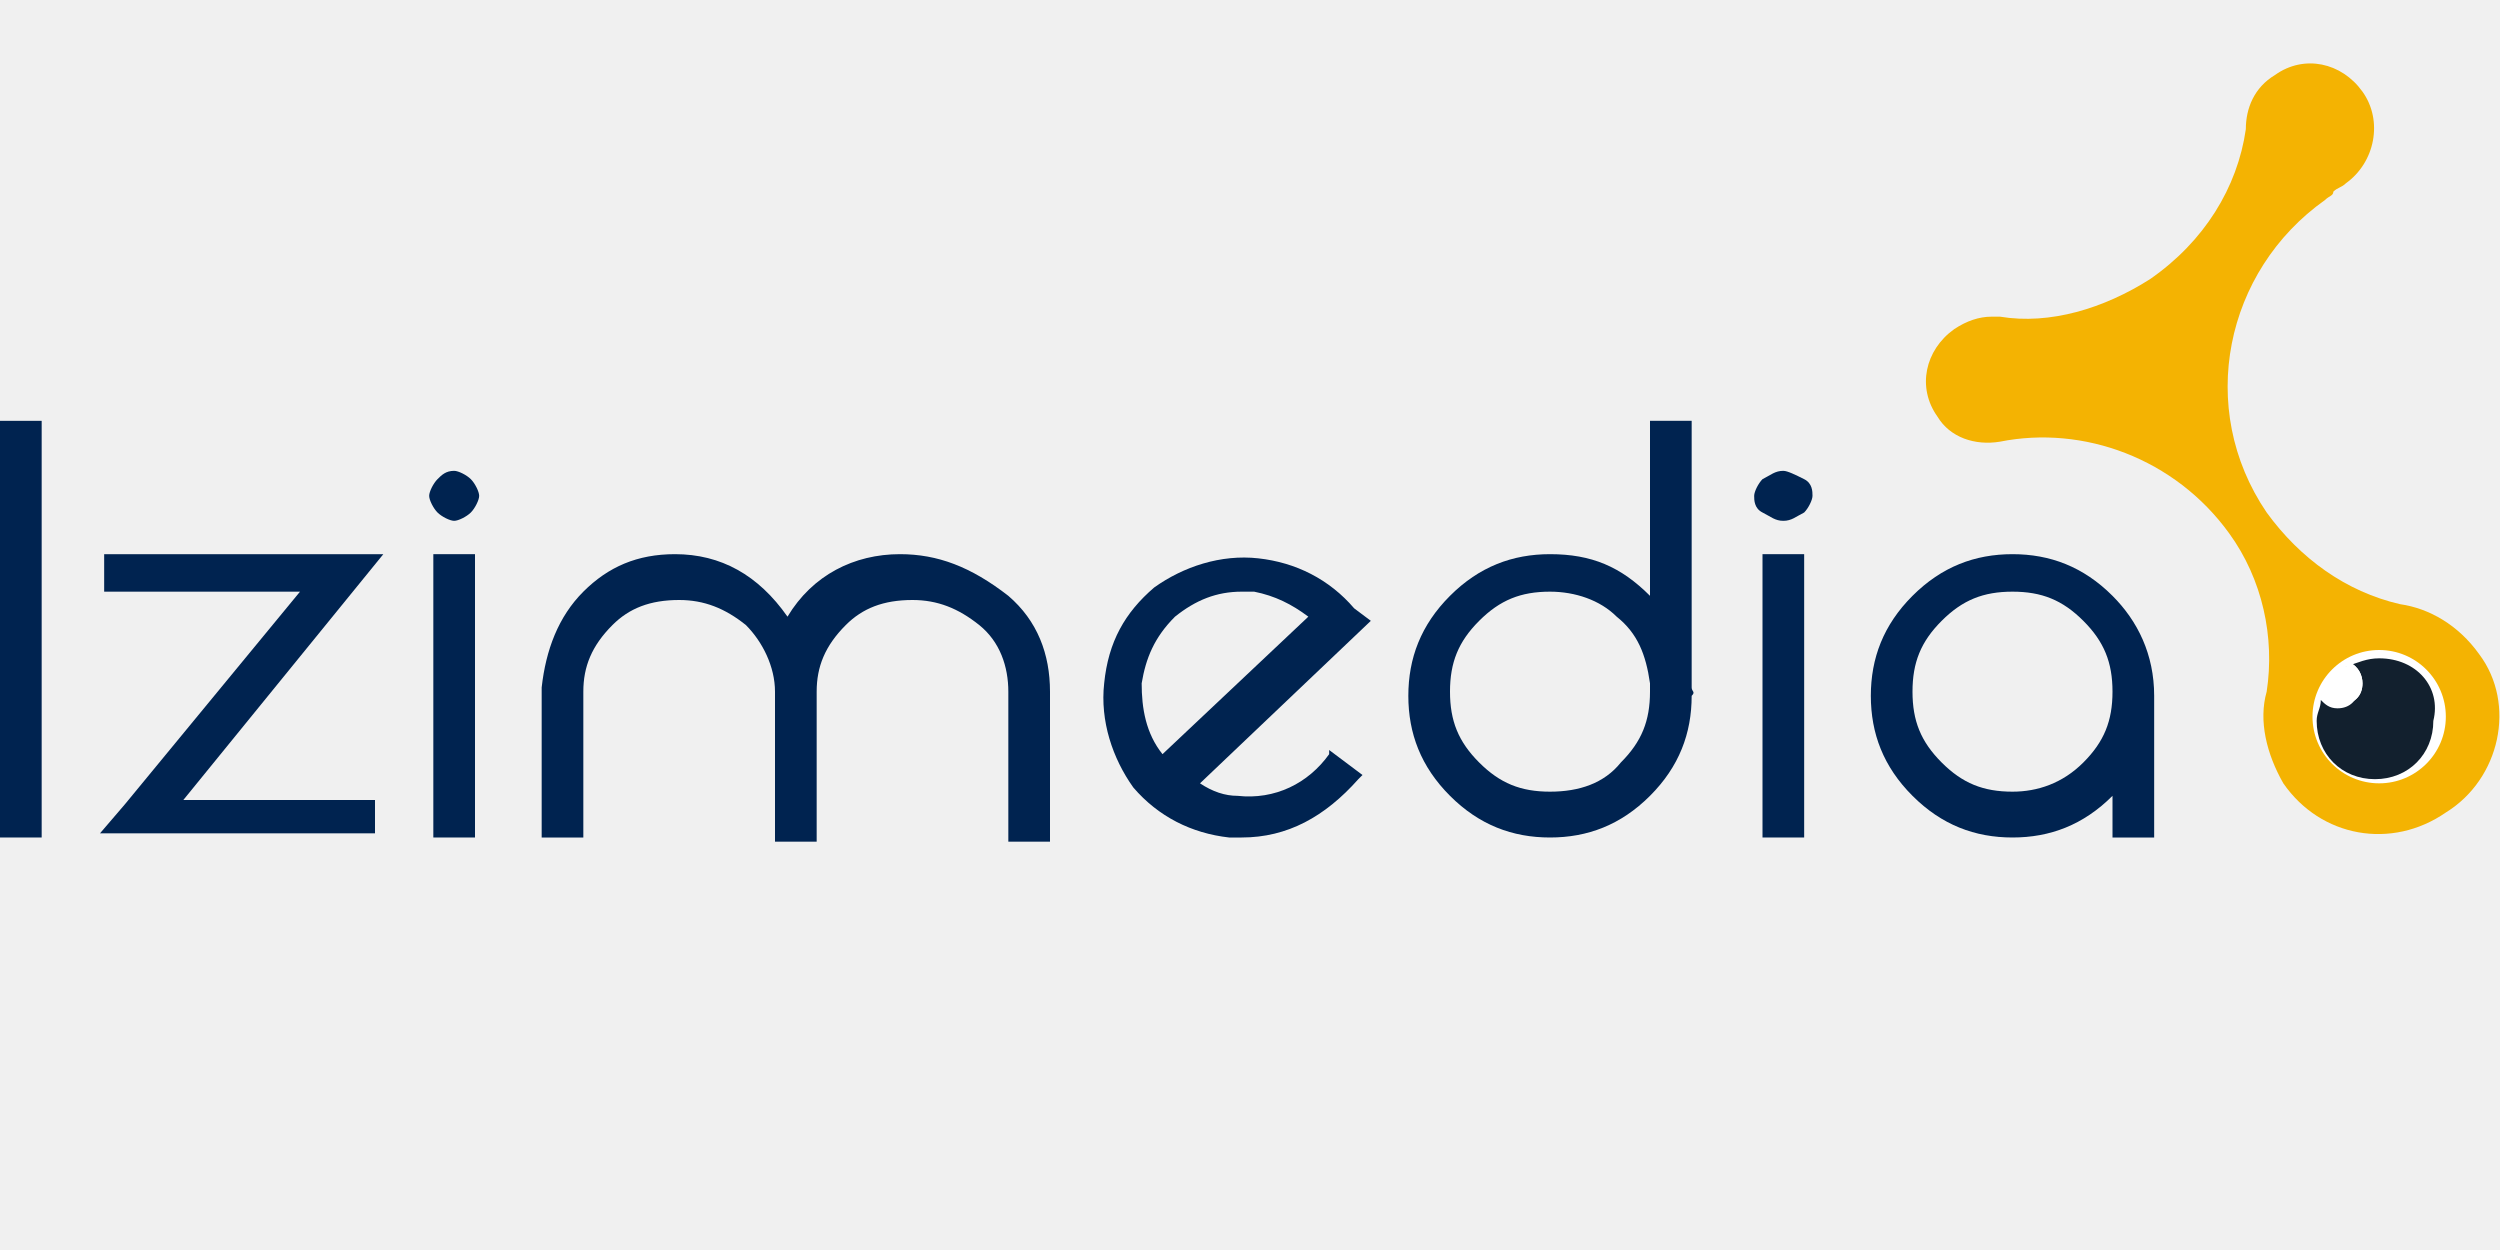
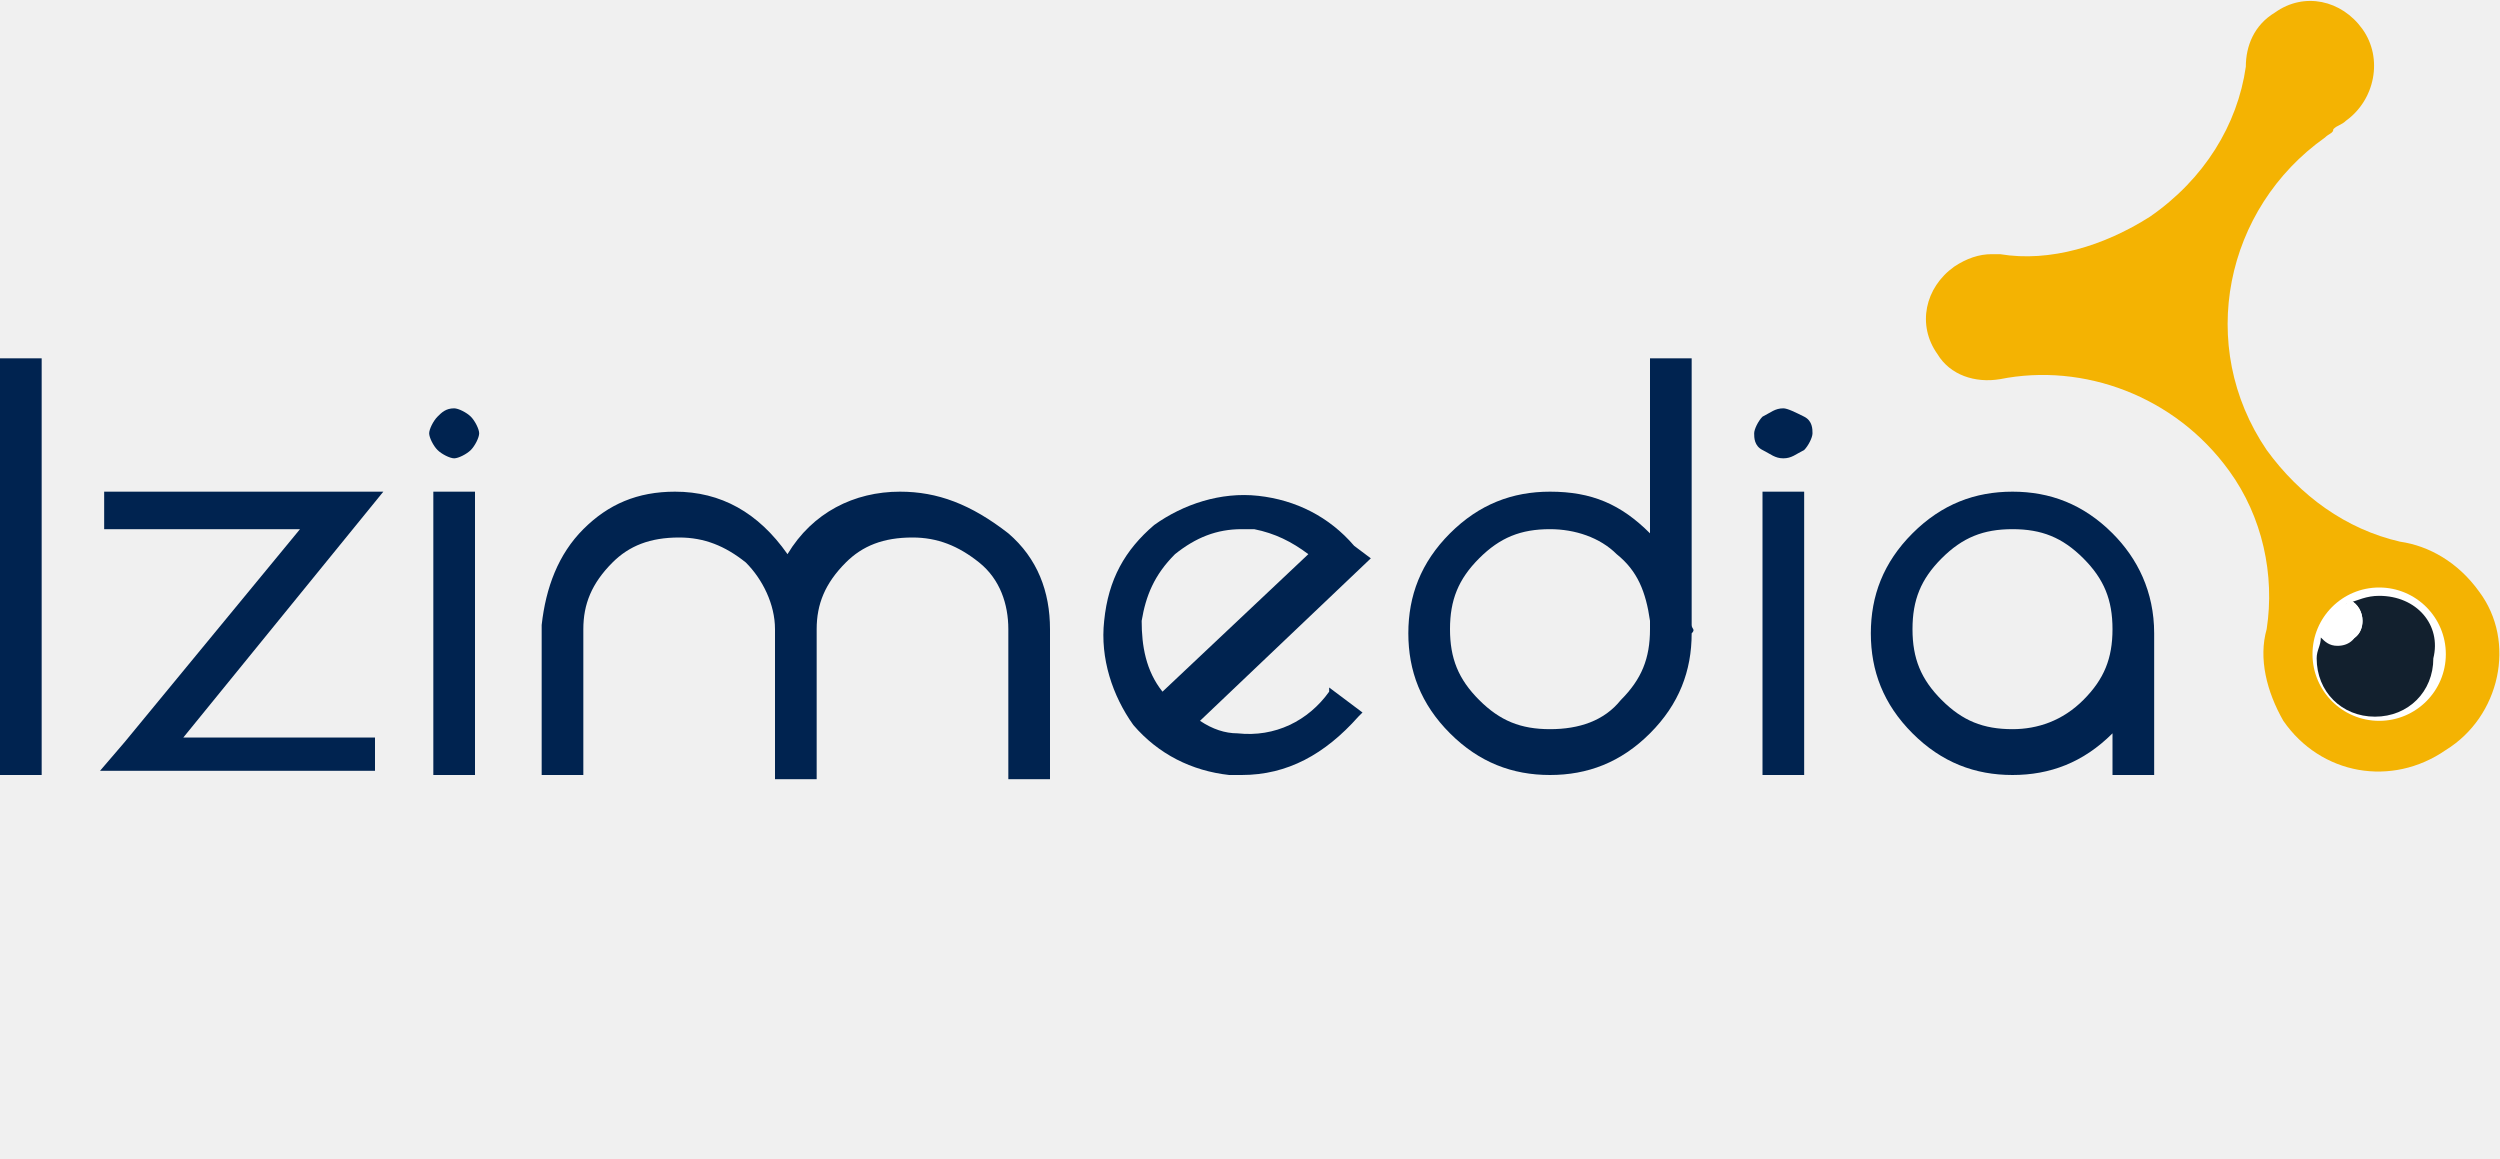
- <svg xmlns="http://www.w3.org/2000/svg" class="logo" width="114" height="57" version="1.1" id="Capa_1" x="0px" y="0px" viewBox="0 0 60 28.4" style="enable-background:new 0 0 60 28.4;" xml:space="preserve">
+ <svg xmlns="http://www.w3.org/2000/svg" version="1.1" id="Capa_1" x="0px" y="0px" viewBox="0 0 60 27.8" style="enable-background:new 0 0 60 27.8;" xml:space="preserve">
  <style type="text/css">
	.st0{fill:#F4B302;}
	.st1{fill:#FFFFFF;}
	.st2{fill:#12202E;}
	.st3{fill:#002350;}
</style>
  <g>
    <g>
      <g>
        <g>
-           <path class="st0" d="M59.5,14.9c-0.5-0.7-1.2-1.1-1.9-1.2c0,0,0,0,0,0c-1.3-0.3-2.4-1.1-3.2-2.2c-1.7-2.5-1-5.8,1.4-7.5      c0.1-0.1,0.2-0.1,0.2-0.2c0.1-0.1,0.2-0.1,0.3-0.2c0.7-0.5,0.9-1.5,0.4-2.2S55.3,0.5,54.6,1c-0.5,0.3-0.7,0.8-0.7,1.3l0,0      c-0.2,1.4-1,2.7-2.3,3.6c-1.1,0.7-2.4,1.1-3.6,0.9c0,0-0.1,0-0.2,0h0l0,0c-0.3,0-0.6,0.1-0.9,0.3c-0.7,0.5-0.9,1.4-0.4,2.1      c0.3,0.5,0.9,0.7,1.5,0.6l0,0c0,0,0,0,0,0s0,0,0,0c2-0.4,4.2,0.4,5.5,2.2c0.8,1.1,1.1,2.5,0.9,3.8c-0.2,0.7,0,1.5,0.4,2.2      c0.9,1.3,2.6,1.6,3.9,0.7C60,17.9,60.4,16.1,59.5,14.9z" />
-           <circle class="st1" cx="57.1" cy="16.4" r="1.6" />
-           <path class="st2" d="M57.1,15c-0.3,0-0.5,0.1-0.8,0.2c0.2,0.1,0.3,0.2,0.3,0.5c0,0.3-0.2,0.5-0.5,0.5c-0.2,0-0.3-0.1-0.4-0.2      c0,0.2-0.1,0.3-0.1,0.5c0,0.8,0.6,1.4,1.4,1.4c0.8,0,1.4-0.6,1.4-1.4C58.6,15.7,58,15,57.1,15z" />
-           <path class="st1" d="M55.8,15.9c0.1,0.1,0.2,0.2,0.4,0.2c0.3,0,0.5-0.2,0.5-0.5c0-0.2-0.1-0.4-0.3-0.5      C56.1,15.4,55.9,15.7,55.8,15.9z" />
+           <path class="st0" d="M59.5,14.2c-0.5-0.7-1.2-1.1-1.9-1.2l0,0c-1.3-0.3-2.4-1.1-3.2-2.2c-1.7-2.5-1-5.8,1.4-7.5      C55.9,3.2,56,3.2,56,3.1C56.1,3,56.2,3,56.3,2.9c0.7-0.5,0.9-1.5,0.4-2.2s-1.4-0.9-2.1-0.4c-0.5,0.3-0.7,0.8-0.7,1.3l0,0      c-0.2,1.4-1,2.7-2.3,3.6c-1.1,0.7-2.4,1.1-3.6,0.9c0,0-0.1,0-0.2,0l0,0l0,0c-0.3,0-0.6,0.1-0.9,0.3c-0.7,0.5-0.9,1.4-0.4,2.1      C46.8,9,47.4,9.2,48,9.1l0,0l0,0l0,0c2-0.4,4.2,0.4,5.5,2.2c0.8,1.1,1.1,2.5,0.9,3.8c-0.2,0.7,0,1.5,0.4,2.2      c0.9,1.3,2.6,1.6,3.9,0.7C60,17.2,60.4,15.4,59.5,14.2z" />
+           <circle class="st1" cx="57.1" cy="15.7" r="1.6" />
+           <path class="st2" d="M57.1,14.3c-0.3,0-0.5,0.1-0.8,0.2c0.2,0.1,0.3,0.2,0.3,0.5s-0.2,0.5-0.5,0.5c-0.2,0-0.3-0.1-0.4-0.2      c0,0.2-0.1,0.3-0.1,0.5c0,0.8,0.6,1.4,1.4,1.4c0.8,0,1.4-0.6,1.4-1.4C58.6,15,58,14.3,57.1,14.3z" />
+           <path class="st1" d="M55.8,15.2c0.1,0.1,0.2,0.2,0.4,0.2c0.3,0,0.5-0.2,0.5-0.5c0-0.2-0.1-0.4-0.3-0.5      C56.1,14.7,55.9,15,55.8,15.2z" />
        </g>
-         <path class="st1" d="M55.8,15.9c0.1,0.1,0.2,0.2,0.4,0.2c0.3,0,0.5-0.2,0.5-0.5c0-0.2-0.1-0.4-0.3-0.5     C56.1,15.4,55.9,15.7,55.8,15.9z" />
+         <path class="st1" d="M55.8,15.2c0.1,0.1,0.2,0.2,0.4,0.2c0.3,0,0.5-0.2,0.5-0.5c0-0.2-0.1-0.4-0.3-0.5     C56.1,14.7,55.9,15,55.8,15.2z" />
      </g>
    </g>
-     <rect y="9.3" class="st3" width="1" height="10" />
-     <polygon class="st3" points="2.5,12.5 2.5,13.4 7.2,13.4 3,18.5 2.4,19.2 9,19.2 9,18.4 4.4,18.4 9.2,12.5  " />
-     <path class="st3" d="M10.9,10.5c-0.2,0-0.3,0.1-0.4,0.2c-0.1,0.1-0.2,0.3-0.2,0.4s0.1,0.3,0.2,0.4s0.3,0.2,0.4,0.2s0.3-0.1,0.4-0.2   s0.2-0.3,0.2-0.4s-0.1-0.3-0.2-0.4C11.2,10.6,11,10.5,10.9,10.5z" />
-     <rect x="10.4" y="12.5" class="st3" width="1" height="6.8" />
-     <path class="st3" d="M21.6,12.5c-1.1,0-2.1,0.5-2.7,1.5c-0.7-1-1.6-1.5-2.7-1.5c-0.9,0-1.6,0.3-2.2,0.9c-0.6,0.6-0.9,1.4-1,2.3v3.6   h1v-3.5c0-0.6,0.2-1.1,0.7-1.6c0.4-0.4,0.9-0.6,1.6-0.6c0.6,0,1.1,0.2,1.6,0.6c0.4,0.4,0.7,1,0.7,1.6v3.6h1v-3.6   c0-0.6,0.2-1.1,0.7-1.6c0.4-0.4,0.9-0.6,1.6-0.6c0.6,0,1.1,0.2,1.6,0.6s0.7,1,0.7,1.6v3.6h1v-3.6c0-0.9-0.3-1.7-1-2.3   C23.3,12.8,22.5,12.5,21.6,12.5z" />
-     <path class="st3" d="M32.5,13.8c-0.6-0.7-1.4-1.1-2.3-1.2c-0.9-0.1-1.8,0.2-2.5,0.7c-0.7,0.6-1.1,1.3-1.2,2.3   c-0.1,0.9,0.2,1.8,0.7,2.5c0.6,0.7,1.4,1.1,2.3,1.2c0.1,0,0.2,0,0.3,0c1.1,0,2-0.5,2.8-1.4l0.1-0.1l-0.8-0.6l0,0.1   c-0.5,0.7-1.3,1.1-2.2,1c-0.3,0-0.6-0.1-0.9-0.3l4.1-3.9L32.5,13.8z M31.4,14l-3.5,3.3c-0.4-0.5-0.5-1.1-0.5-1.7   c0.1-0.6,0.3-1.1,0.8-1.6c0.5-0.4,1-0.6,1.6-0.6c0.1,0,0.2,0,0.3,0C30.6,13.5,31,13.7,31.4,14z" />
-     <path class="st3" d="M40.6,15.7L40.6,15.7V9.3h-1v4.2c-0.7-0.7-1.4-1-2.4-1c-0.9,0-1.7,0.3-2.4,1s-1,1.5-1,2.4s0.3,1.7,1,2.4   s1.5,1,2.4,1s1.7-0.3,2.4-1s1-1.5,1-2.4C40.7,15.8,40.6,15.8,40.6,15.7L40.6,15.7z M37.2,18.2c-0.7,0-1.2-0.2-1.7-0.7   c-0.5-0.5-0.7-1-0.7-1.7s0.2-1.2,0.7-1.7c0.5-0.5,1-0.7,1.7-0.7c0.6,0,1.2,0.2,1.6,0.6c0.5,0.4,0.7,0.9,0.8,1.6v0.1v0.1   c0,0.7-0.2,1.2-0.7,1.7C38.5,18,37.9,18.2,37.2,18.2z" />
-     <rect x="42.3" y="12.5" class="st3" width="1" height="6.8" />
-     <path class="st3" d="M42.8,10.5c-0.2,0-0.3,0.1-0.5,0.2c-0.1,0.1-0.2,0.3-0.2,0.4s0,0.3,0.2,0.4s0.3,0.2,0.5,0.2s0.3-0.1,0.5-0.2   c0.1-0.1,0.2-0.3,0.2-0.4s0-0.3-0.2-0.4C43.1,10.6,42.9,10.5,42.8,10.5z" />
-     <path class="st3" d="M50.7,13.5c-0.7-0.7-1.5-1-2.4-1s-1.7,0.3-2.4,1s-1,1.5-1,2.4s0.3,1.7,1,2.4s1.5,1,2.4,1c0.9,0,1.7-0.3,2.4-1   v1h1v-3.2c0-0.1,0-0.2,0-0.2C51.7,14.9,51.3,14.1,50.7,13.5z M48.3,18.2c-0.7,0-1.2-0.2-1.7-0.7c-0.5-0.5-0.7-1-0.7-1.7   s0.2-1.2,0.7-1.7c0.5-0.5,1-0.7,1.7-0.7s1.2,0.2,1.7,0.7s0.7,1,0.7,1.7c0,0.7-0.2,1.2-0.7,1.7C49.5,18,48.9,18.2,48.3,18.2z" />
+     <rect y="8.6" class="st3" width="1" height="10" />
+     <polygon class="st3" points="2.5,11.8 2.5,12.7 7.2,12.7 3,17.8 2.4,18.5 9,18.5 9,17.7 4.4,17.7 9.2,11.8  " />
+     <path class="st3" d="M10.9,9.8c-0.2,0-0.3,0.1-0.4,0.2c-0.1,0.1-0.2,0.3-0.2,0.4s0.1,0.3,0.2,0.4s0.3,0.2,0.4,0.2s0.3-0.1,0.4-0.2   s0.2-0.3,0.2-0.4s-0.1-0.3-0.2-0.4S11,9.8,10.9,9.8z" />
+     <rect x="10.4" y="11.8" class="st3" width="1" height="6.8" />
+     <path class="st3" d="M21.6,11.8c-1.1,0-2.1,0.5-2.7,1.5c-0.7-1-1.6-1.5-2.7-1.5c-0.9,0-1.6,0.3-2.2,0.9c-0.6,0.6-0.9,1.4-1,2.3v3.6   h1v-3.5c0-0.6,0.2-1.1,0.7-1.6c0.4-0.4,0.9-0.6,1.6-0.6c0.6,0,1.1,0.2,1.6,0.6c0.4,0.4,0.7,1,0.7,1.6v3.6h1v-3.6   c0-0.6,0.2-1.1,0.7-1.6c0.4-0.4,0.9-0.6,1.6-0.6c0.6,0,1.1,0.2,1.6,0.6s0.7,1,0.7,1.6v3.6h1v-3.6c0-0.9-0.3-1.7-1-2.3   C23.3,12.1,22.5,11.8,21.6,11.8z" />
+     <path class="st3" d="M32.5,13.1c-0.6-0.7-1.4-1.1-2.3-1.2c-0.9-0.1-1.8,0.2-2.5,0.7c-0.7,0.6-1.1,1.3-1.2,2.3   c-0.1,0.9,0.2,1.8,0.7,2.5c0.6,0.7,1.4,1.1,2.3,1.2c0.1,0,0.2,0,0.3,0c1.1,0,2-0.5,2.8-1.4l0.1-0.1l-0.8-0.6v0.1   c-0.5,0.7-1.3,1.1-2.2,1c-0.3,0-0.6-0.1-0.9-0.3l4.1-3.9L32.5,13.1z M31.4,13.3l-3.5,3.3c-0.4-0.5-0.5-1.1-0.5-1.7   c0.1-0.6,0.3-1.1,0.8-1.6c0.5-0.4,1-0.6,1.6-0.6c0.1,0,0.2,0,0.3,0C30.6,12.8,31,13,31.4,13.3z" />
+     <path class="st3" d="M40.6,15L40.6,15V8.6h-1v4.2c-0.7-0.7-1.4-1-2.4-1c-0.9,0-1.7,0.3-2.4,1s-1,1.5-1,2.4s0.3,1.7,1,2.4   s1.5,1,2.4,1s1.7-0.3,2.4-1s1-1.5,1-2.4C40.7,15.1,40.6,15.1,40.6,15L40.6,15z M37.2,17.5c-0.7,0-1.2-0.2-1.7-0.7s-0.7-1-0.7-1.7   s0.2-1.2,0.7-1.7s1-0.7,1.7-0.7c0.6,0,1.2,0.2,1.6,0.6c0.5,0.4,0.7,0.9,0.8,1.6V15v0.1c0,0.7-0.2,1.2-0.7,1.7   C38.5,17.3,37.9,17.5,37.2,17.5z" />
+     <rect x="42.3" y="11.8" class="st3" width="1" height="6.8" />
+     <path class="st3" d="M42.8,9.8c-0.2,0-0.3,0.1-0.5,0.2c-0.1,0.1-0.2,0.3-0.2,0.4s0,0.3,0.2,0.4s0.3,0.2,0.5,0.2s0.3-0.1,0.5-0.2   c0.1-0.1,0.2-0.3,0.2-0.4s0-0.3-0.2-0.4S42.9,9.8,42.8,9.8z" />
+     <path class="st3" d="M50.7,12.8c-0.7-0.7-1.5-1-2.4-1s-1.7,0.3-2.4,1s-1,1.5-1,2.4s0.3,1.7,1,2.4s1.5,1,2.4,1s1.7-0.3,2.4-1v1h1   v-3.2c0-0.1,0-0.2,0-0.2C51.7,14.2,51.3,13.4,50.7,12.8z M48.3,17.5c-0.7,0-1.2-0.2-1.7-0.7s-0.7-1-0.7-1.7s0.2-1.2,0.7-1.7   s1-0.7,1.7-0.7s1.2,0.2,1.7,0.7s0.7,1,0.7,1.7s-0.2,1.2-0.7,1.7S48.9,17.5,48.3,17.5z" />
  </g>
</svg>
